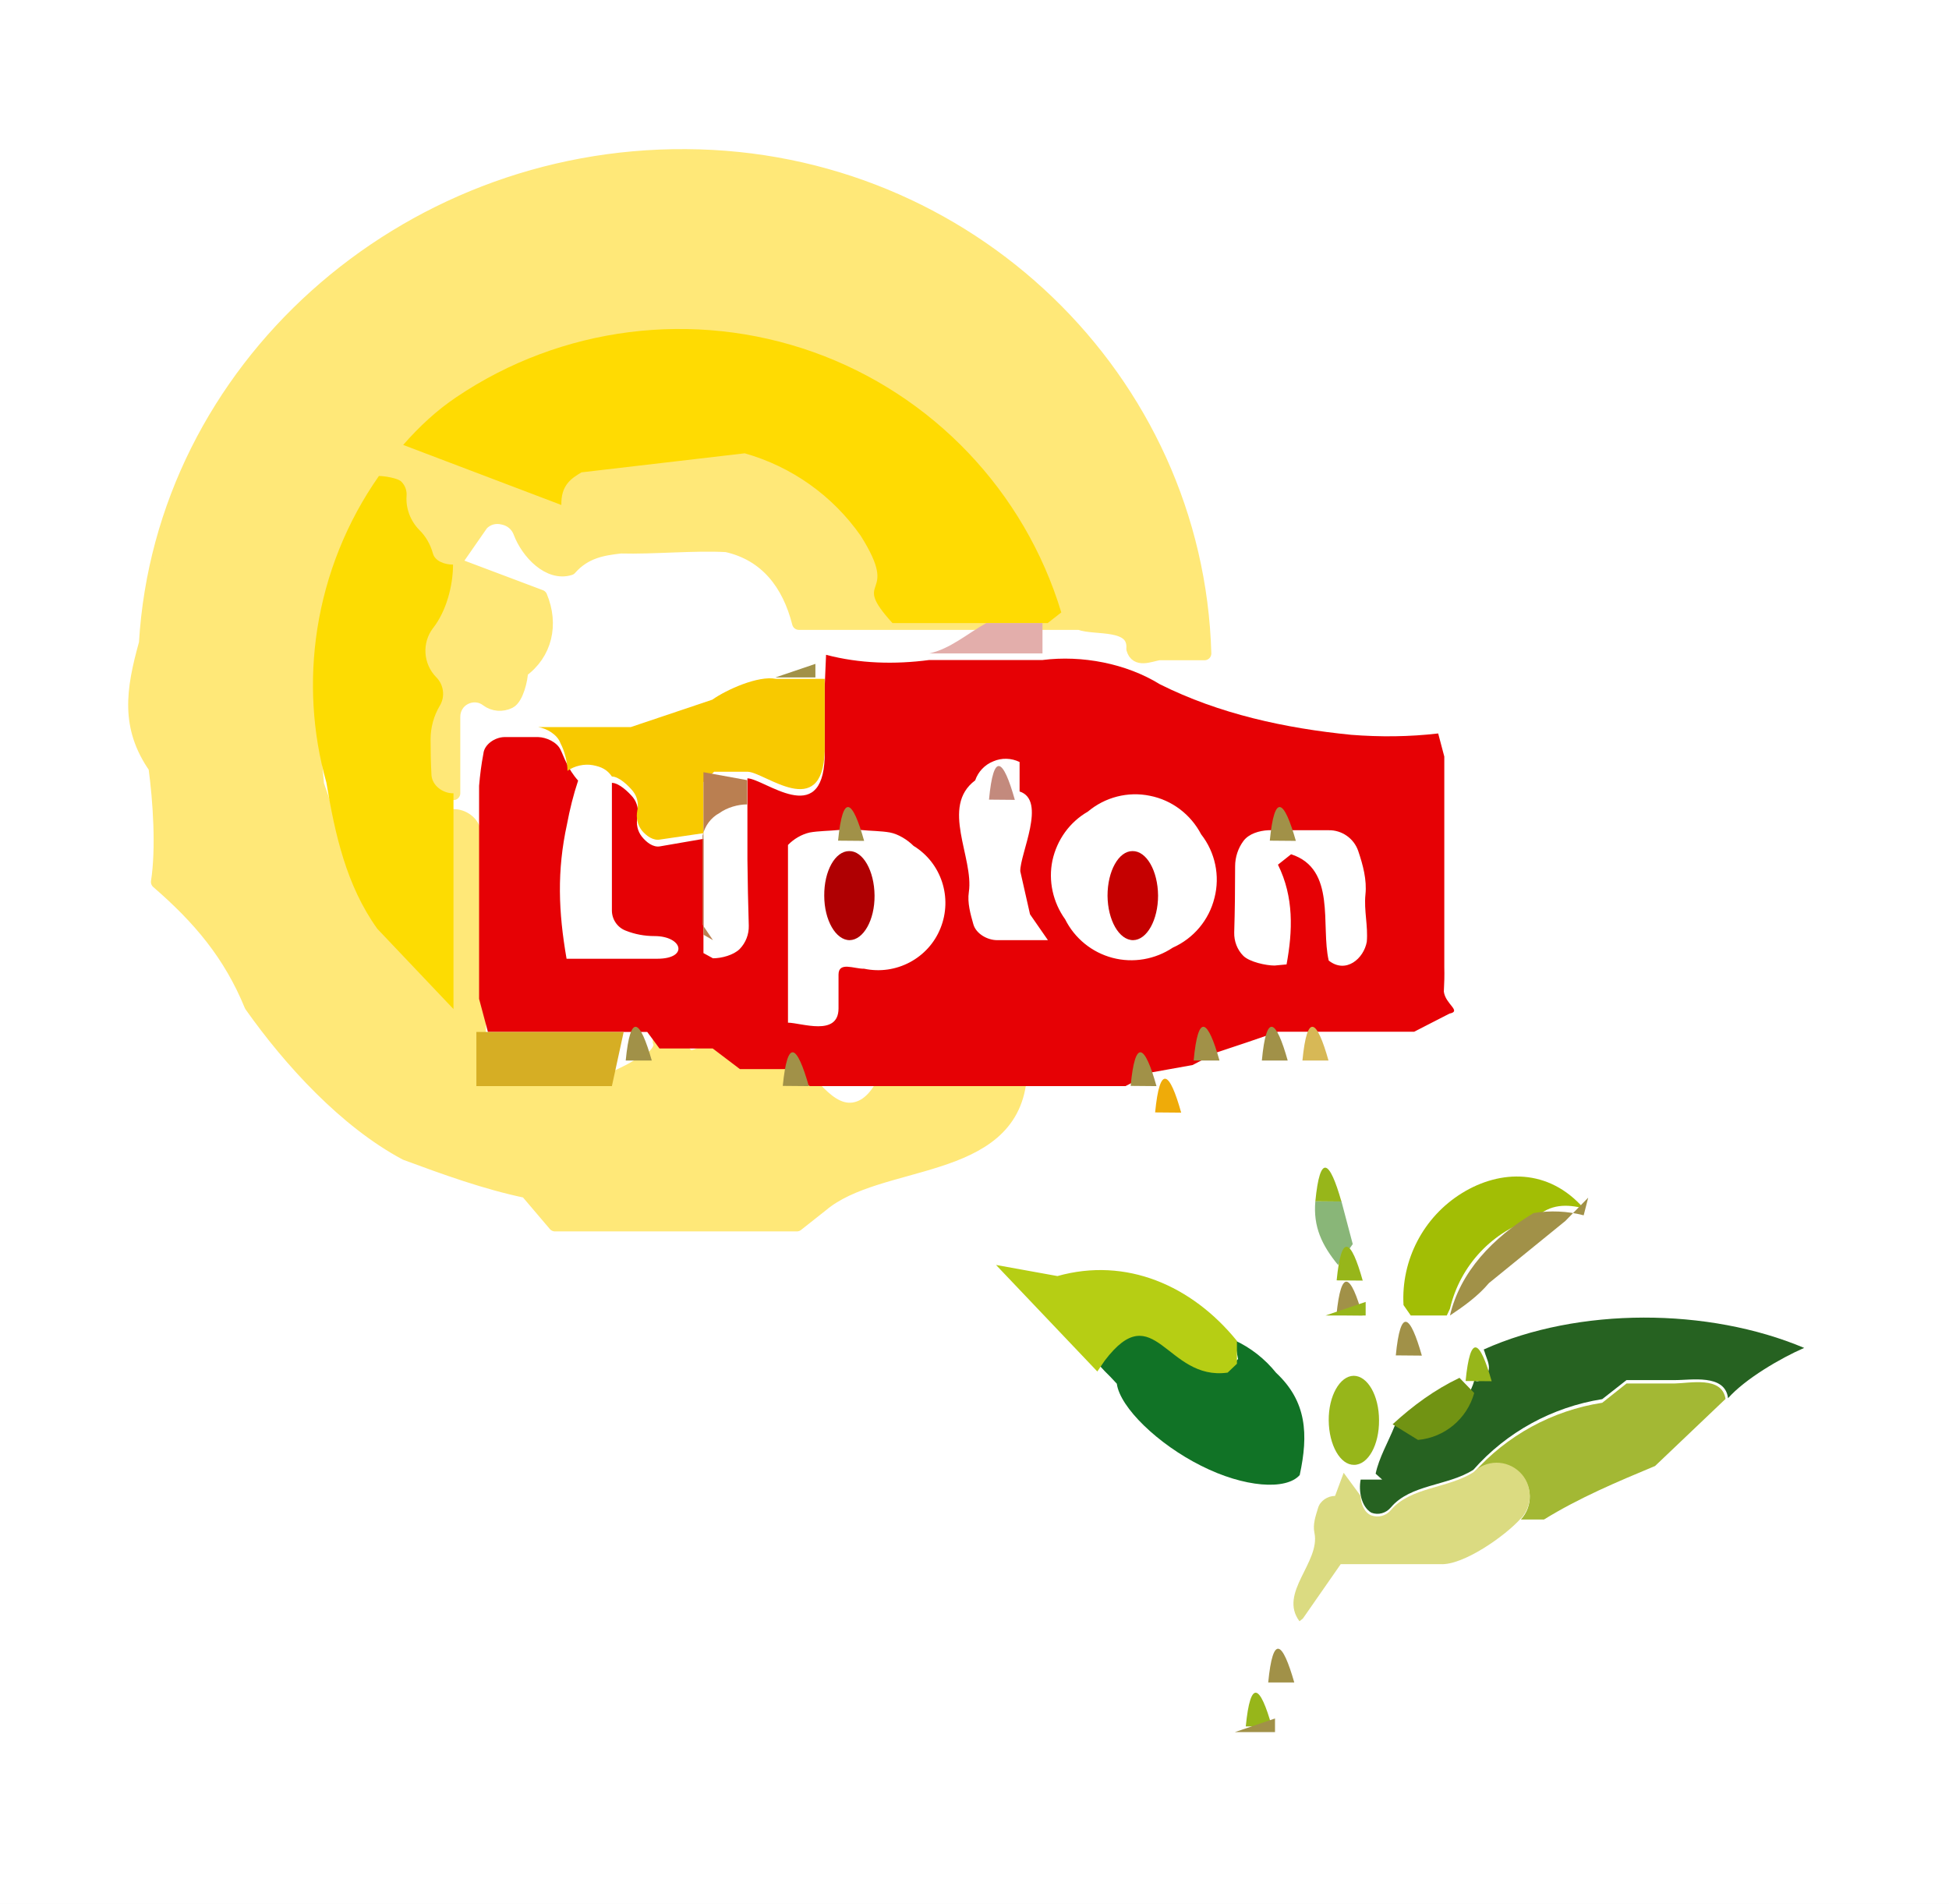
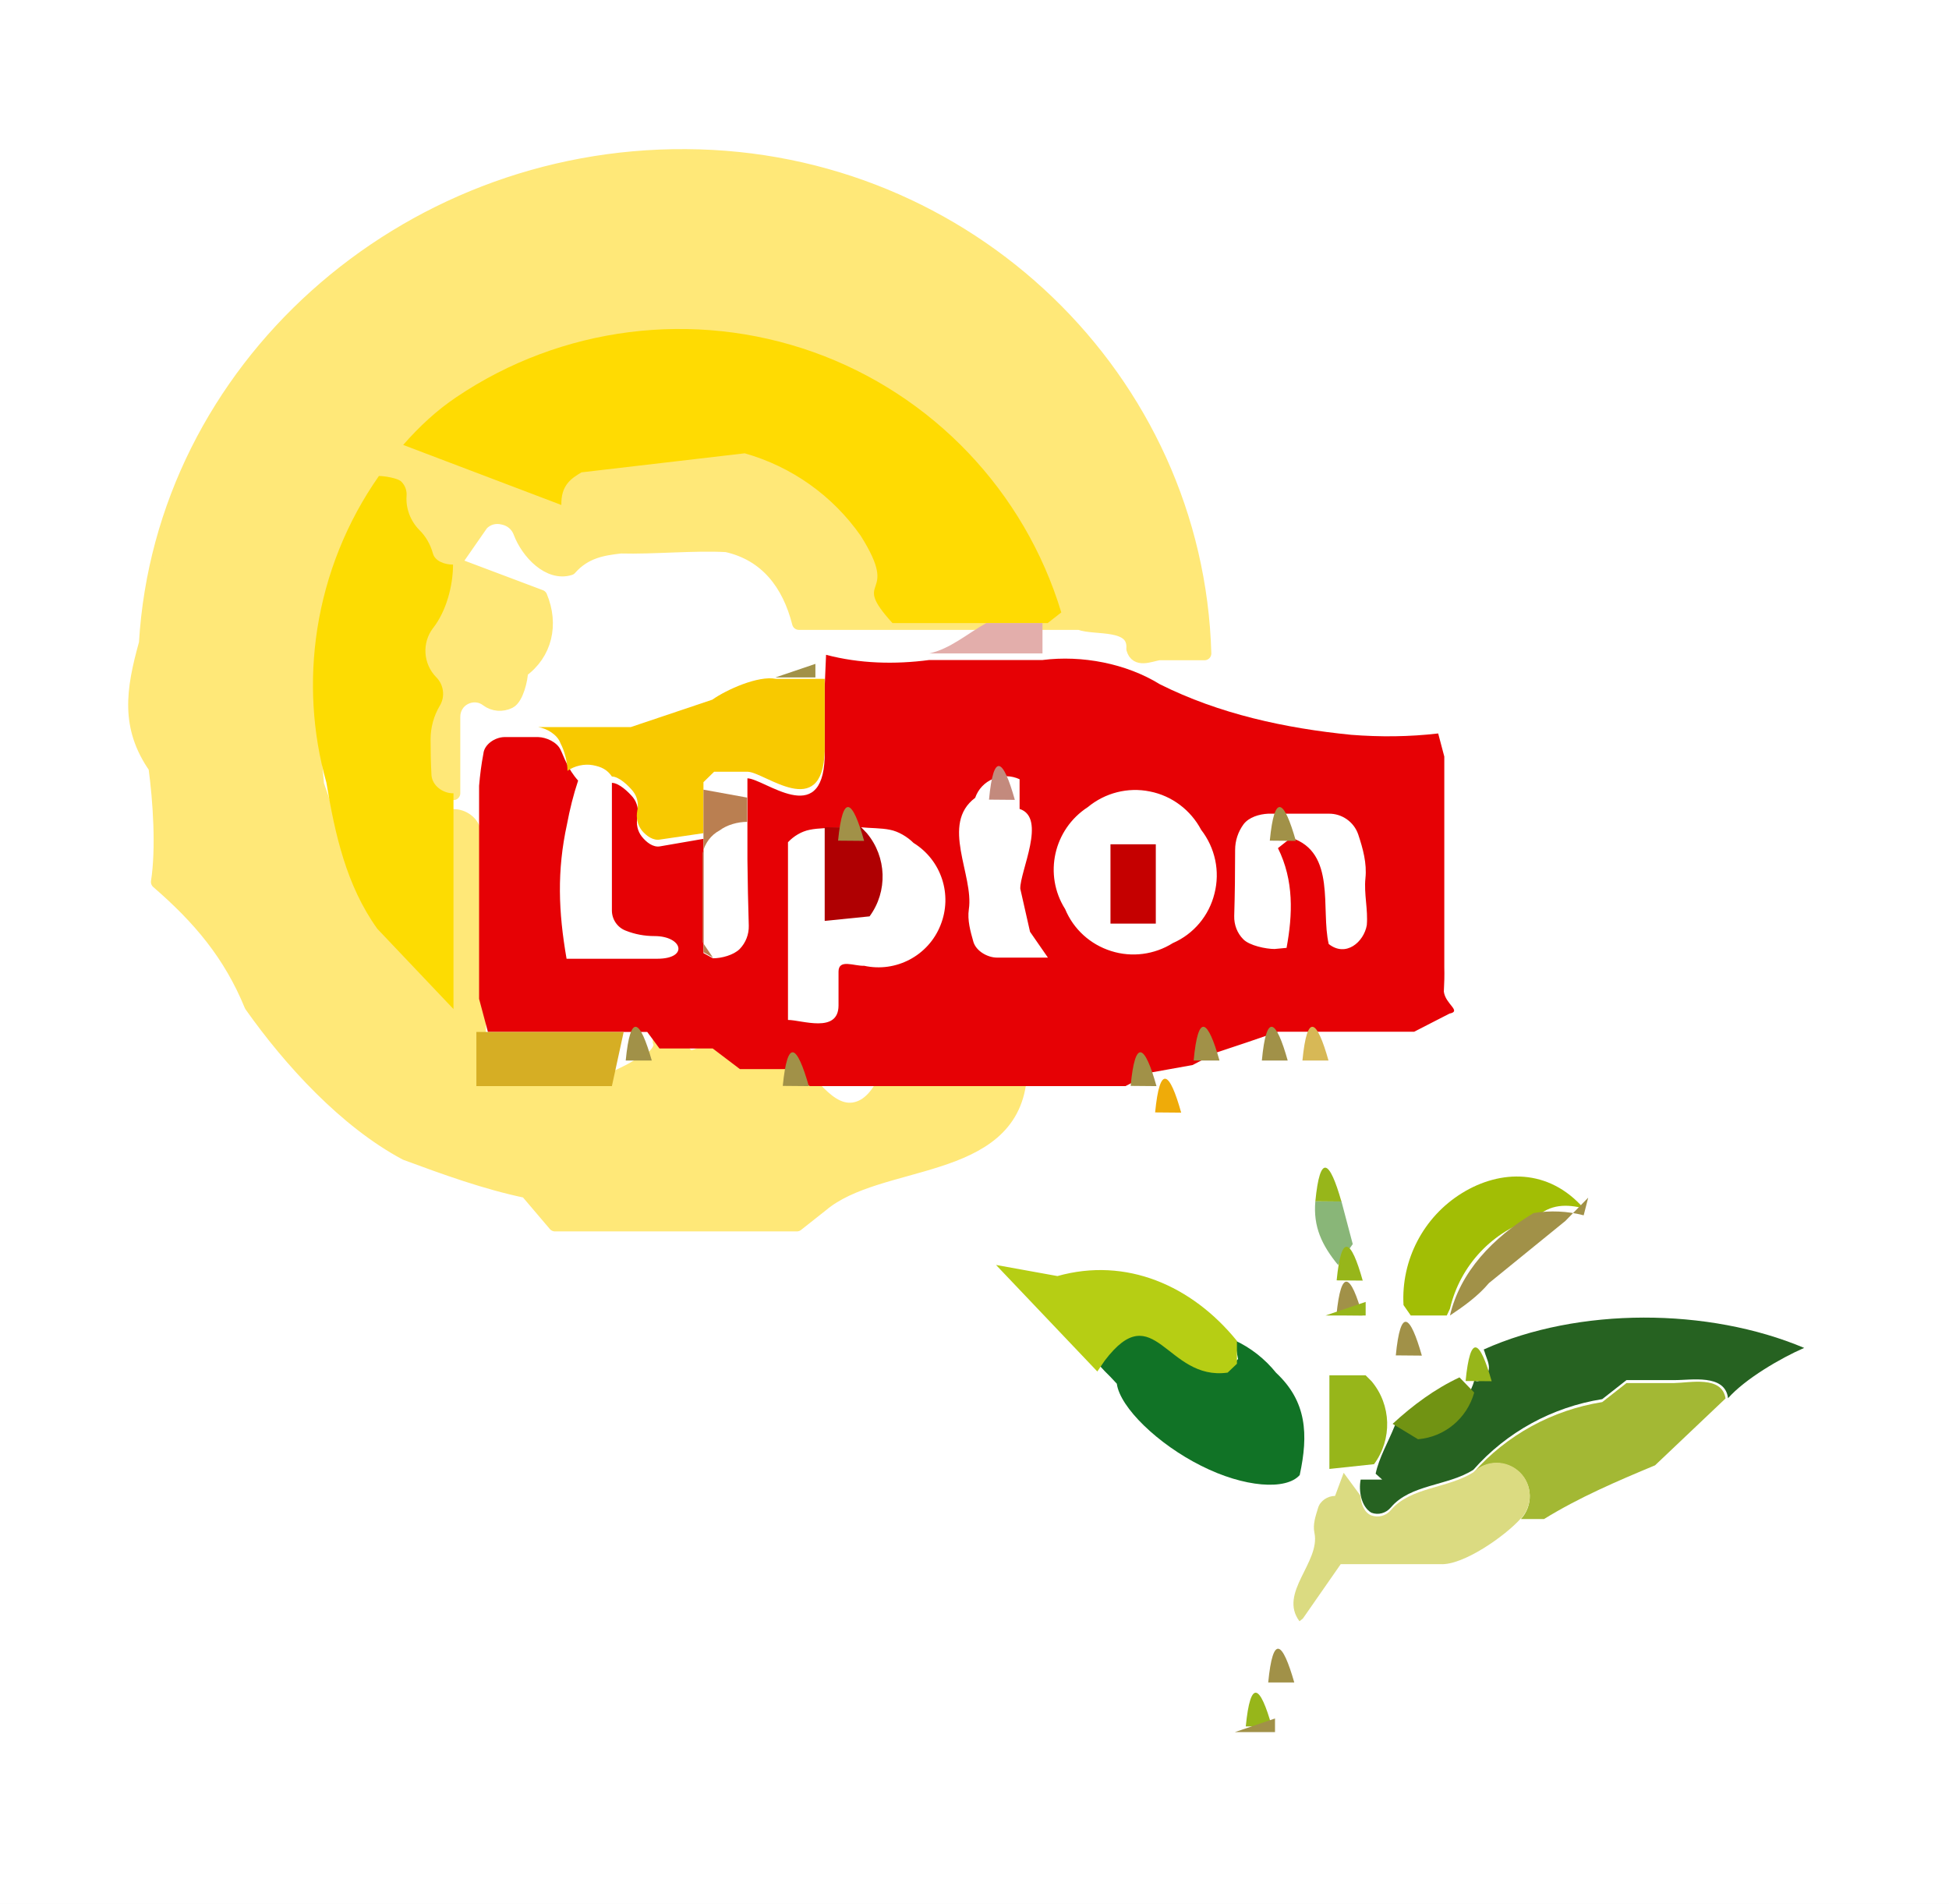
<svg xmlns="http://www.w3.org/2000/svg" viewBox="0 0 86 84" width="86" height="84">
  <rect width="100%" height="100%" fill="#ffffff" />
  <path data-region="0" d="M20.01 35.00L20.01 31.63C20.01 31.27 20.20 30.95 20.52 30.79C20.84 30.63 21.22 30.66 21.50 30.88C21.78 31.09 22.16 31.12 22.48 30.96C22.80 30.80 23.00 29.96 23.00 29.61C24.08 28.84 24.36 27.54 23.85 26.32L20.00 24.87C20.00 25.82 19.70 26.96 19.11 27.71C18.61 28.36 18.67 29.29 19.25 29.88C19.58 30.21 19.65 30.73 19.41 31.13C19.14 31.58 19.00 32.10 19.00 32.62C19.00 33.15 19.01 33.68 19.04 34.21C19.08 34.67 19.55 35.01 20.01 35.00ZM20.01 36.00L20.01 44.52L16.65 40.98C15.28 39.07 14.78 36.80 14.00 34.62C13.78 32.32 13.65 30.01 14.00 27.75C14.38 25.32 15.31 23.01 16.72 21.00C16.94 21.00 17.57 21.09 17.72 21.26C17.88 21.43 17.96 21.65 17.94 21.88C17.90 22.43 18.11 22.98 18.50 23.37C18.79 23.66 18.99 24.02 19.10 24.41C19.19 24.76 19.63 24.92 20.00 24.92L21.25 23.12C21.49 22.86 21.85 22.76 22.20 22.85C22.55 22.92 22.83 23.16 22.95 23.49C23.29 24.39 24.23 25.37 25.15 25.08C25.81 24.33 26.60 24.21 27.39 24.12C28.82 24.16 30.64 23.98 32.06 24.06C33.81 24.45 34.81 25.75 35.25 27.49L36.62 27.49L43.52 27.49L46.00 27.49L47.63 27.49C48.33 27.76 50.09 27.40 50.00 28.63C50.15 29.17 50.71 28.91 51.13 28.83L53.15 28.83C52.81 16.73 42.71 6.94 30.27 6.88C17.80 6.79 7.15 16.26 6.43 28.38C5.85 30.46 5.61 32.07 6.85 33.85C7.05 35.34 7.19 37.43 6.96 38.91C8.80 40.50 10.16 42.11 11.08 44.36C12.81 46.81 15.26 49.48 17.90 50.89C19.66 51.54 21.42 52.18 23.24 52.56L24.49 54.03L35.16 54.03L36.26 53.16C38.79 51.03 44.56 51.85 45.00 47.62L39.07 47.62C38.76 48.24 38.35 48.83 37.67 48.94C36.98 49.04 36.43 48.53 35.95 48.03C35.53 48.02 35.03 47.96 34.62 47.88C34.26 47.81 34.52 47.37 34.52 47.00L32.68 47.00L31.43 46.02C31.43 46.30 30.78 46.62 30.50 46.63C30.22 46.62 30.03 46.23 30.03 45.95L29.10 45.95C29.29 46.26 28.74 46.81 28.38 46.88C27.99 47.16 27.43 47.42 27.00 47.62L21.14 47.62L21.14 46.00L21.14 44.00L21.14 38.12C21.09 37.65 21.02 37.17 20.92 36.71C20.86 36.30 20.43 35.99 20.01 36.00ZM46.83 27.02L46.23 27.49L39.38 27.49C37.46 25.38 39.78 26.50 37.98 23.64C36.74 21.87 34.94 20.59 32.86 20.00L25.19 20.00C25.20 21.11 24.75 21.41 24.34 21.75L17.86 19.69C18.49 18.83 19.26 18.11 20.10 17.47C24.77 14.40 30.61 13.66 35.88 15.53C41.14 17.40 45.21 21.67 46.83 27.02Z" fill="#ffe878" fill-rule="evenodd" stroke="#ffe878" stroke-width="0.6" stroke-linejoin="round" />
-   <path data-region="1" d="M46.00 29.12L41.00 29.12C39.48 29.32 37.93 29.28 36.45 28.89L36.39 30.30L36.39 33.42C36.28 36.55 33.74 34.36 32.98 34.34L32.98 35.30L32.98 36.30L32.98 37.92C32.99 38.89 33.01 39.87 33.04 40.84C33.05 41.22 32.91 41.59 32.64 41.87C32.37 42.14 31.84 42.28 31.46 42.28L31.04 42.05L31.04 37.01L29.13 37.34C28.82 37.40 28.52 37.16 28.32 36.91C28.13 36.67 28.06 36.35 28.13 36.05C28.19 35.74 28.12 35.42 27.93 35.18C27.73 34.94 27.31 34.54 27.00 34.54L27.00 37.30L27.00 40.17C27.00 40.56 27.24 40.92 27.61 41.06C28.01 41.22 28.44 41.30 28.88 41.30C30.12 41.30 30.40 42.30 29.00 42.30L25.00 42.30C24.64 40.23 24.57 38.42 25.02 36.36C25.14 35.72 25.30 35.07 25.51 34.44C25.03 33.90 24.90 33.41 24.73 33.07C24.57 32.74 24.11 32.53 23.75 32.52L23.00 32.52L22.25 32.52C21.84 32.53 21.37 32.84 21.33 33.25C21.24 33.72 21.18 34.19 21.14 34.67L21.14 44.07L21.53 45.53L28.56 45.53L29.10 46.26L30.03 46.26L31.45 46.26L32.65 47.17L34.73 47.17L35.73 47.92L39.07 47.92L45.00 47.92L48.00 47.92L49.66 47.92L50.84 47.31L52.62 46.99L53.70 46.43L55.02 45.99L56.39 45.52L62.40 45.52L63.96 44.72C64.51 44.61 63.78 44.31 63.71 43.75C63.73 43.39 63.74 43.03 63.73 42.67L63.73 33.38L63.46 32.36C62.18 32.51 60.90 32.52 59.62 32.42C56.70 32.13 53.80 31.50 51.18 30.19C49.69 29.27 47.74 28.90 46.00 29.12ZM44.99 34.92C46.20 35.31 45.00 37.68 45.02 38.44L45.45 40.34L46.24 41.48L44.00 41.48C43.57 41.48 43.07 41.20 42.95 40.78C42.82 40.32 42.68 39.83 42.75 39.36C42.98 37.84 41.48 35.59 43.03 34.43C43.16 34.05 43.45 33.74 43.83 33.59C44.20 33.43 44.62 33.44 44.99 33.62L44.99 34.92ZM37.00 36.62L38.00 36.62C38.38 36.66 38.89 36.66 39.27 36.73C39.64 36.80 40.04 37.05 40.31 37.32C41.54 38.07 42.04 39.61 41.50 40.95C40.97 42.28 39.54 43.04 38.13 42.74C37.69 42.75 37.00 42.41 37.00 43.00L37.00 44.50C36.99 45.74 35.37 45.13 34.77 45.12L34.77 37.28C35.02 37.02 35.37 36.81 35.73 36.73C36.11 36.66 36.62 36.66 37.00 36.62ZM55.96 36.63L57.00 36.63L58.63 36.63C59.21 36.62 59.74 36.99 59.93 37.54C60.14 38.16 60.32 38.82 60.25 39.47C60.18 40.17 60.37 40.85 60.31 41.55C60.18 42.29 59.39 42.98 58.63 42.38C58.27 40.84 58.98 38.34 56.97 37.69L56.39 38.15C57.10 39.58 57.04 41.08 56.77 42.55L56.24 42.60C55.86 42.60 55.13 42.44 54.86 42.17C54.59 41.90 54.45 41.52 54.46 41.14C54.49 40.17 54.50 39.20 54.50 38.22C54.50 37.82 54.63 37.42 54.87 37.10C55.11 36.78 55.57 36.65 55.96 36.63ZM48.00 35.81C48.76 35.17 49.77 34.91 50.74 35.11C51.71 35.30 52.54 35.93 53.00 36.81C53.62 37.60 53.84 38.64 53.59 39.61C53.35 40.59 52.67 41.40 51.75 41.81C50.97 42.33 50.00 42.50 49.09 42.26C48.18 42.02 47.42 41.40 47.00 40.56C46.46 39.81 46.25 38.86 46.44 37.96C46.64 37.05 47.20 36.27 48.00 35.81Z" fill="#e60105" fill-rule="evenodd" />
+   <path data-region="1" d="M46.00 29.12L41.00 29.12C39.48 29.32 37.93 29.28 36.45 28.89L36.39 30.30L36.39 33.42C36.28 36.55 33.74 34.36 32.98 34.34L32.98 35.30L32.98 36.30L32.98 37.92C32.99 38.89 33.01 39.87 33.04 40.84C33.05 41.22 32.91 41.59 32.64 41.87C32.37 42.14 31.84 42.28 31.46 42.28L31.04 42.05L31.04 37.01L29.13 37.34C28.82 37.40 28.52 37.16 28.32 36.91C28.13 36.67 28.06 36.35 28.13 36.05C28.19 35.74 28.12 35.42 27.93 35.18C27.73 34.94 27.31 34.54 27.00 34.54L27.00 37.30L27.00 40.17C27.00 40.56 27.24 40.92 27.61 41.06C28.01 41.22 28.44 41.30 28.88 41.30C30.12 41.30 30.40 42.30 29.00 42.30L25.00 42.30C24.64 40.23 24.57 38.42 25.02 36.36C25.14 35.72 25.30 35.07 25.51 34.44C25.03 33.90 24.90 33.41 24.73 33.07C24.57 32.74 24.11 32.53 23.75 32.52L23.00 32.52L22.25 32.52C21.84 32.53 21.37 32.84 21.33 33.25C21.24 33.72 21.18 34.19 21.14 34.67L21.14 44.07L21.53 45.53L28.56 45.53L29.10 46.26L30.03 46.26L31.45 46.26L32.65 47.17L34.73 47.17L35.73 47.92L39.07 47.92L45.00 47.92L48.00 47.92L49.66 47.92L50.84 47.31L52.62 46.99L53.70 46.43L55.02 45.99L56.39 45.52L62.40 45.52L63.96 44.72C64.51 44.61 63.78 44.31 63.71 43.75C63.73 43.39 63.74 43.03 63.73 42.67L63.73 33.38L63.46 32.36C62.18 32.51 60.90 32.52 59.62 32.42C56.70 32.13 53.80 31.50 51.18 30.19C49.69 29.27 47.74 28.90 46.00 29.12ZM44.99 35.69C46.20 36.08 45.00 38.45 45.02 39.21L45.45 41.11L46.24 42.25L44.00 42.25C43.57 42.25 43.07 41.96 42.95 41.55C42.82 41.09 42.68 40.60 42.75 40.12C42.98 38.61 41.48 36.36 43.03 35.20C43.16 34.82 43.45 34.51 43.83 34.36C44.20 34.20 44.62 34.21 44.99 34.38L44.99 35.69ZM37.00 36.50L38.00 36.50C38.38 36.54 38.89 36.53 39.27 36.61C39.64 36.68 40.04 36.92 40.31 37.19C41.54 37.95 42.04 39.48 41.50 40.82C40.97 42.16 39.54 42.92 38.13 42.61C37.69 42.63 37.00 42.29 37.00 42.87L37.00 44.37C36.99 45.61 35.37 45.00 34.77 45.00L34.77 37.16C35.02 36.89 35.37 36.68 35.73 36.61C36.11 36.53 36.62 36.54 37.00 36.50ZM55.96 35.90L57.00 35.90L58.63 35.90C59.21 35.89 59.74 36.26 59.93 36.81C60.14 37.44 60.32 38.09 60.25 38.75C60.18 39.44 60.37 40.13 60.31 40.82C60.18 41.56 59.39 42.25 58.63 41.65C58.27 40.12 58.98 37.61 56.97 36.96L56.39 37.42C57.10 38.85 57.04 40.35 56.77 41.82L56.24 41.87C55.86 41.87 55.13 41.72 54.86 41.44C54.59 41.17 54.45 40.80 54.46 40.41C54.49 39.44 54.50 38.47 54.50 37.50C54.50 37.09 54.63 36.70 54.87 36.37C55.11 36.05 55.57 35.92 55.96 35.90ZM48.00 35.61C48.76 34.98 49.77 34.72 50.74 34.92C51.71 35.11 52.54 35.74 53.00 36.61C53.62 37.41 53.84 38.44 53.59 39.42C53.35 40.40 52.67 41.21 51.75 41.61C50.94 42.12 49.94 42.25 49.03 41.96C48.11 41.67 47.37 41.00 47.00 40.11C46.04 38.59 46.49 36.59 48.00 35.61Z" fill="#e60105" fill-rule="evenodd" />
  <path data-region="2" d="M46.83 27.02C45.21 21.67 41.14 17.40 35.88 15.53C30.61 13.66 24.77 14.40 20.14 17.52C19.26 18.11 18.49 18.83 17.79 19.63L24.77 22.28C24.75 21.41 25.20 21.11 25.66 20.84L32.86 20.00C34.94 20.59 36.74 21.87 37.98 23.64C39.78 26.50 37.46 25.38 39.38 27.49L46.23 27.49L46.83 27.02Z" fill="#ffdb02" fill-rule="evenodd" />
  <path data-region="3" d="M19.99 24.91C19.62 24.91 19.19 24.76 19.10 24.41C18.99 24.02 18.79 23.66 18.50 23.38C18.11 22.98 17.90 22.43 17.94 21.88C17.96 21.65 17.88 21.43 17.72 21.26C17.57 21.09 16.94 21.00 16.72 21.00C15.31 23.01 14.38 25.32 14.00 27.75C13.65 30.01 13.78 32.32 14.40 34.52C14.78 36.80 15.28 39.07 16.65 40.98L20.01 44.52L20.01 36.00L20.01 35.00C19.55 35.01 19.08 34.67 19.04 34.21C19.01 33.68 19.00 33.15 19.00 32.62C19.00 32.10 19.14 31.58 19.41 31.13C19.65 30.73 19.58 30.21 19.25 29.88C18.67 29.29 18.61 28.36 19.11 27.71C19.69 26.97 19.99 25.85 19.99 24.91Z" fill="#fddc02" fill-rule="evenodd" />
  <path data-region="4" d="M76.25 61.69C77.00 60.84 78.57 59.92 79.61 59.47C75.39 57.69 69.65 57.66 65.47 59.54L65.51 59.65C65.58 59.90 65.76 60.22 65.68 60.48C65.60 60.72 65.24 61.07 65.06 60.89C64.74 62.02 63.75 62.84 62.58 62.94L61.74 62.62L61.55 62.89C61.24 63.66 60.85 64.31 60.70 65.02L60.99 65.28L60.04 65.28C59.94 65.79 60.07 66.48 60.51 66.74C60.82 66.86 61.16 66.76 61.37 66.51C62.24 65.48 63.87 65.57 65.01 64.85C66.48 63.18 68.50 62.08 70.70 61.73L71.77 60.89L73.88 60.89C74.61 60.90 76.12 60.60 76.25 61.69Z" fill="#266221" fill-rule="evenodd" />
  <path data-region="5" d="M34.23 29.95C33.46 29.80 32.07 30.42 31.43 30.87L27.83 32.08L23.00 32.08L23.75 32.08C24.14 32.14 24.60 32.42 24.73 32.79C24.91 33.13 25.04 33.63 25.04 34.01C25.34 33.79 25.79 33.69 26.16 33.76C26.53 33.83 26.79 33.95 27.00 34.26C27.31 34.26 27.73 34.66 27.93 34.91C28.12 35.15 28.19 35.47 28.12 35.77C28.06 36.08 28.13 36.39 28.32 36.64C28.52 36.88 28.82 37.10 29.13 37.04L31.04 36.76L31.04 34.51L31.51 34.05L33.00 34.05C33.76 34.08 36.28 36.25 36.39 33.15L36.39 29.95L34.23 29.95Z" fill="#f8c900" fill-rule="evenodd" />
  <path data-region="6" d="M49.28 61.05C49.42 62.10 51.10 63.72 53.00 64.67C54.90 65.63 56.75 65.76 57.35 65.08C57.74 63.28 57.66 61.83 56.31 60.57C55.82 59.96 55.19 59.46 54.47 59.13L54.63 59.96L54.21 60.36C51.50 60.76 50.94 56.94 48.75 59.88L48.51 60.24L48.75 60.50L49.00 60.75L49.28 61.05Z" fill="#117326" fill-rule="evenodd" />
-   <path data-region="7" d="M76.14 61.72C75.98 60.70 74.57 61.03 73.88 61.04L71.77 61.04L70.70 61.89C68.50 62.23 66.48 63.33 65.01 65.00C65.57 64.44 66.48 64.44 67.06 64.99C67.63 65.55 67.65 66.46 67.11 67.04L68.13 67.04C69.69 66.08 71.35 65.38 73.03 64.68L76.14 61.72Z" fill="#a3b834" fill-rule="evenodd" />
+   <path data-region="7" d="M76.14 61.70C75.98 60.68 74.57 61.01 73.88 61.02L71.77 61.02L70.70 61.86C68.50 62.21 66.48 63.31 65.01 64.98C65.57 64.42 66.48 64.41 67.06 64.97C67.63 65.52 67.65 66.44 67.11 67.02L68.13 67.02C69.69 66.06 71.35 65.35 73.03 64.65L76.14 61.70Z" fill="#a3b834" fill-rule="evenodd" />
  <path data-region="8" d="M60.04 66.00L59.29 64.98L58.91 66.00C58.58 66.00 58.25 66.22 58.16 66.53C58.05 66.89 57.92 67.26 58.00 67.63C58.27 68.93 56.40 70.28 57.34 71.53L57.49 71.41L59.16 69.01L63.55 69.01C64.56 69.08 66.44 67.75 67.11 66.99L67.11 67.00C67.65 66.42 67.63 65.50 67.06 64.95C66.48 64.39 65.57 64.40 65.01 64.96C63.87 65.68 62.24 65.60 61.37 66.63C61.16 66.88 60.82 66.97 60.51 66.86C60.20 66.74 60.04 66.33 60.04 66.00Z" fill="#dbdb81" fill-rule="evenodd" />
  <path data-region="9" d="M48.42 60.51L48.74 60.04C50.94 57.13 51.47 60.94 54.17 60.56L54.58 60.17L54.58 59.16C52.59 56.71 49.69 55.45 46.66 56.30L43.95 55.81L48.41 60.50L48.66 60.76L48.42 60.51ZM49.00 60.65L48.76 60.39L49.00 60.65L49.28 60.94L49.00 60.65Z" fill="#b6ce14" fill-rule="evenodd" />
  <path data-region="10" d="M63.98 57.74C64.43 55.82 65.87 54.30 67.75 53.74C68.40 53.10 69.16 53.13 69.88 53.31C68.34 51.55 66.21 51.59 64.51 52.64C62.81 53.69 61.82 55.59 61.93 57.58L62.25 58.04L63.84 58.04L63.98 57.74Z" fill="#a2be05" fill-rule="evenodd" />
-   <path data-region="11" d="M36.37 39.52C36.37 40.60 36.88 41.48 37.49 41.48C38.10 41.47 38.60 40.59 38.59 39.51C38.58 38.42 38.08 37.54 37.47 37.55C36.85 37.55 36.36 38.43 36.37 39.52Z" fill="#af0002" fill-rule="evenodd" />
-   <path data-region="12" d="M48.87 39.52C48.88 40.60 49.38 41.48 50.00 41.48C50.61 41.47 51.10 40.59 51.10 39.51C51.09 38.42 50.59 37.54 49.97 37.55C49.36 37.55 48.87 38.43 48.87 39.52Z" fill="#c50000" fill-rule="evenodd" />
+   <path data-region="11" d="M38.00 36.50L36.39 36.50L36.39 40.63L38.37 40.43C39.18 39.33 39.13 37.81 38.25 36.76L38.00 36.50Z" fill="#af0002" fill-rule="evenodd" />
+   <path data-region="12" d="M51.00 40.75L49.00 40.75L49.00 37.25L51.00 37.25L51.00 40.75Z" fill="#c50000" fill-rule="evenodd" />
  <path data-region="13" d="M69.88 53.62C69.16 53.43 68.40 53.40 67.67 53.52C65.87 54.60 64.43 56.12 63.98 58.04C64.61 57.62 65.22 57.18 65.70 56.61L69.07 53.87L70.08 52.84Z" fill="#a19148" fill-rule="evenodd" />
-   <path data-region="14" d="M58.63 62.67C58.64 63.76 59.14 64.64 59.75 64.63C60.37 64.63 60.86 63.75 60.85 62.66C60.85 61.58 60.35 60.70 59.73 60.70C59.12 60.71 58.62 61.59 58.63 62.67Z" fill="#97b61a" fill-rule="evenodd" />
+   <path data-region="14" d="M60.26 60.68L58.66 60.68L58.66 64.81L60.63 64.60C61.44 63.50 61.40 61.99 60.52 60.94L60.26 60.68Z" fill="#97b61a" fill-rule="evenodd" />
  <path data-region="15" d="M27.52 45.53L21.02 45.53L21.02 47.92L27.00 47.92L27.52 45.53Z" fill="#d6ae24" fill-rule="evenodd" />
-   <path data-region="16" d="M65.05 61.46L64.40 60.79C63.31 61.31 62.34 62.02 61.45 62.84L62.57 63.53C63.75 63.42 64.73 62.60 65.05 61.46ZM61.72 62.86L61.58 62.87L61.72 62.86Z" fill="#719313" fill-rule="evenodd" />
+   <path data-region="16" d="M65.05 61.44L64.40 60.77C63.31 61.28 62.34 62.00 61.45 62.82L62.57 63.50C63.75 63.40 64.73 62.58 65.05 61.44ZM61.72 62.86L61.58 62.87L61.72 62.86Z" fill="#719313" fill-rule="evenodd" />
  <path data-region="17" d="M61.59 59.80L62.74 59.81C62.22 57.99 61.80 57.66 61.59 59.80Z" fill="#a19148" fill-rule="evenodd" />
-   <path data-region="18" d="M32.97 34.42L31.04 34.07L31.04 36.23L31.04 41.24L31.46 41.48L31.00 40.80L31.00 36.87C31.10 36.44 31.37 36.07 31.75 35.87C32.08 35.63 32.56 35.49 32.97 35.49L32.97 34.42Z" fill="#ba7f51" fill-rule="evenodd" />
+   <path data-region="18" d="M32.97 35.19L31.04 34.84L31.04 37.00L31.04 42.01L31.46 42.25L31.00 41.57L31.00 37.64C31.10 37.21 31.37 36.84 31.75 36.64C32.08 36.39 32.56 36.26 32.97 36.26L32.97 35.19Z" fill="#ba7f51" fill-rule="evenodd" />
  <path data-region="19" d="M59.19 53.00L58.04 53.00C57.94 54.13 58.33 54.94 59.04 55.81L59.69 54.89L59.19 53.00Z" fill="#89b678" fill-rule="evenodd" />
  <path data-region="20" d="M27.61 46.79L28.76 46.79C28.24 44.98 27.82 44.64 27.61 46.79Z" fill="#a19148" fill-rule="evenodd" />
  <path data-region="21" d="M46.00 27.49L43.52 27.49C42.69 27.95 41.93 28.63 41.00 28.83L46.00 28.83L46.00 27.49Z" fill="#e3aeab" fill-rule="evenodd" />
  <path data-region="22" d="M43.64 35.28L44.78 35.29C44.27 33.47 43.84 33.14 43.64 35.28Z" fill="#c38a7d" fill-rule="evenodd" />
  <path data-region="23" d="M57.47 46.79L58.62 46.79C58.11 44.98 57.68 44.64 57.47 46.79Z" fill="#d7b856" fill-rule="evenodd" />
  <path data-region="24" d="M58.04 53.00L59.19 53.01C58.67 51.19 58.25 50.86 58.04 53.00Z" fill="#97b61a" fill-rule="evenodd" />
  <path data-region="25" d="M58.98 56.49L60.13 56.50C59.62 54.68 59.19 54.35 58.98 56.49Z" fill="#97b61a" fill-rule="evenodd" />
  <path data-region="26" d="M55.68 46.79L56.82 46.79C56.31 44.98 55.88 44.64 55.68 46.79Z" fill="#a19148" fill-rule="evenodd" />
  <path data-region="27" d="M34.54 47.91L35.69 47.92C35.17 46.10 34.75 45.77 34.54 47.91Z" fill="#a19148" fill-rule="evenodd" />
  <path data-region="28" d="M55.96 74.23L57.11 74.23C56.59 72.42 56.17 72.08 55.96 74.23Z" fill="#a19148" fill-rule="evenodd" />
  <path data-region="29" d="M65.56 59.70L65.42 59.71L65.56 59.70ZM64.67 60.93L65.82 60.94C65.30 59.12 64.88 58.79 64.67 60.93Z" fill="#97b61a" fill-rule="evenodd" />
  <path data-region="30" d="M56.03 37.09L57.18 37.10C56.66 35.28 56.24 34.95 56.03 37.09Z" fill="#a19148" fill-rule="evenodd" />
  <path data-region="31" d="M49.89 47.91L51.03 47.92C50.52 46.10 50.09 45.77 49.89 47.91Z" fill="#a19148" fill-rule="evenodd" />
  <path data-region="32" d="M58.97 58.03L60.12 58.04C59.61 56.22 59.18 55.89 58.97 58.03Z" fill="#a19148" fill-rule="evenodd" />
  <path data-region="33" d="M54.97 76.17L56.12 76.17C55.61 74.36 55.18 74.02 54.97 76.17Z" fill="#97b61a" fill-rule="evenodd" />
  <path data-region="34" d="M35.98 29.29L34.21 29.89L35.98 29.89L35.98 29.29Z" fill="#a19148" fill-rule="evenodd" />
  <path data-region="35" d="M36.98 37.09L38.13 37.10C37.62 35.28 37.19 34.95 36.98 37.09ZM38.20 37.08L38.06 37.10L38.20 37.08Z" fill="#a19148" fill-rule="evenodd" />
  <path data-region="36" d="M50.97 49.08L52.12 49.09C51.61 47.27 51.18 46.93 50.97 49.08Z" fill="#efab09" fill-rule="evenodd" />
  <path data-region="37" d="M52.67 46.79L53.81 46.79C53.30 44.98 52.87 44.64 52.67 46.79Z" fill="#a19148" fill-rule="evenodd" />
  <path data-region="38" d="M56.26 75.82L54.49 76.42L56.26 76.42L56.26 75.82Z" fill="#a19148" fill-rule="evenodd" />
  <path data-region="39" d="M60.26 57.44L58.49 58.04L60.26 58.04L60.26 57.44Z" fill="#97b61a" fill-rule="evenodd" />
</svg>
